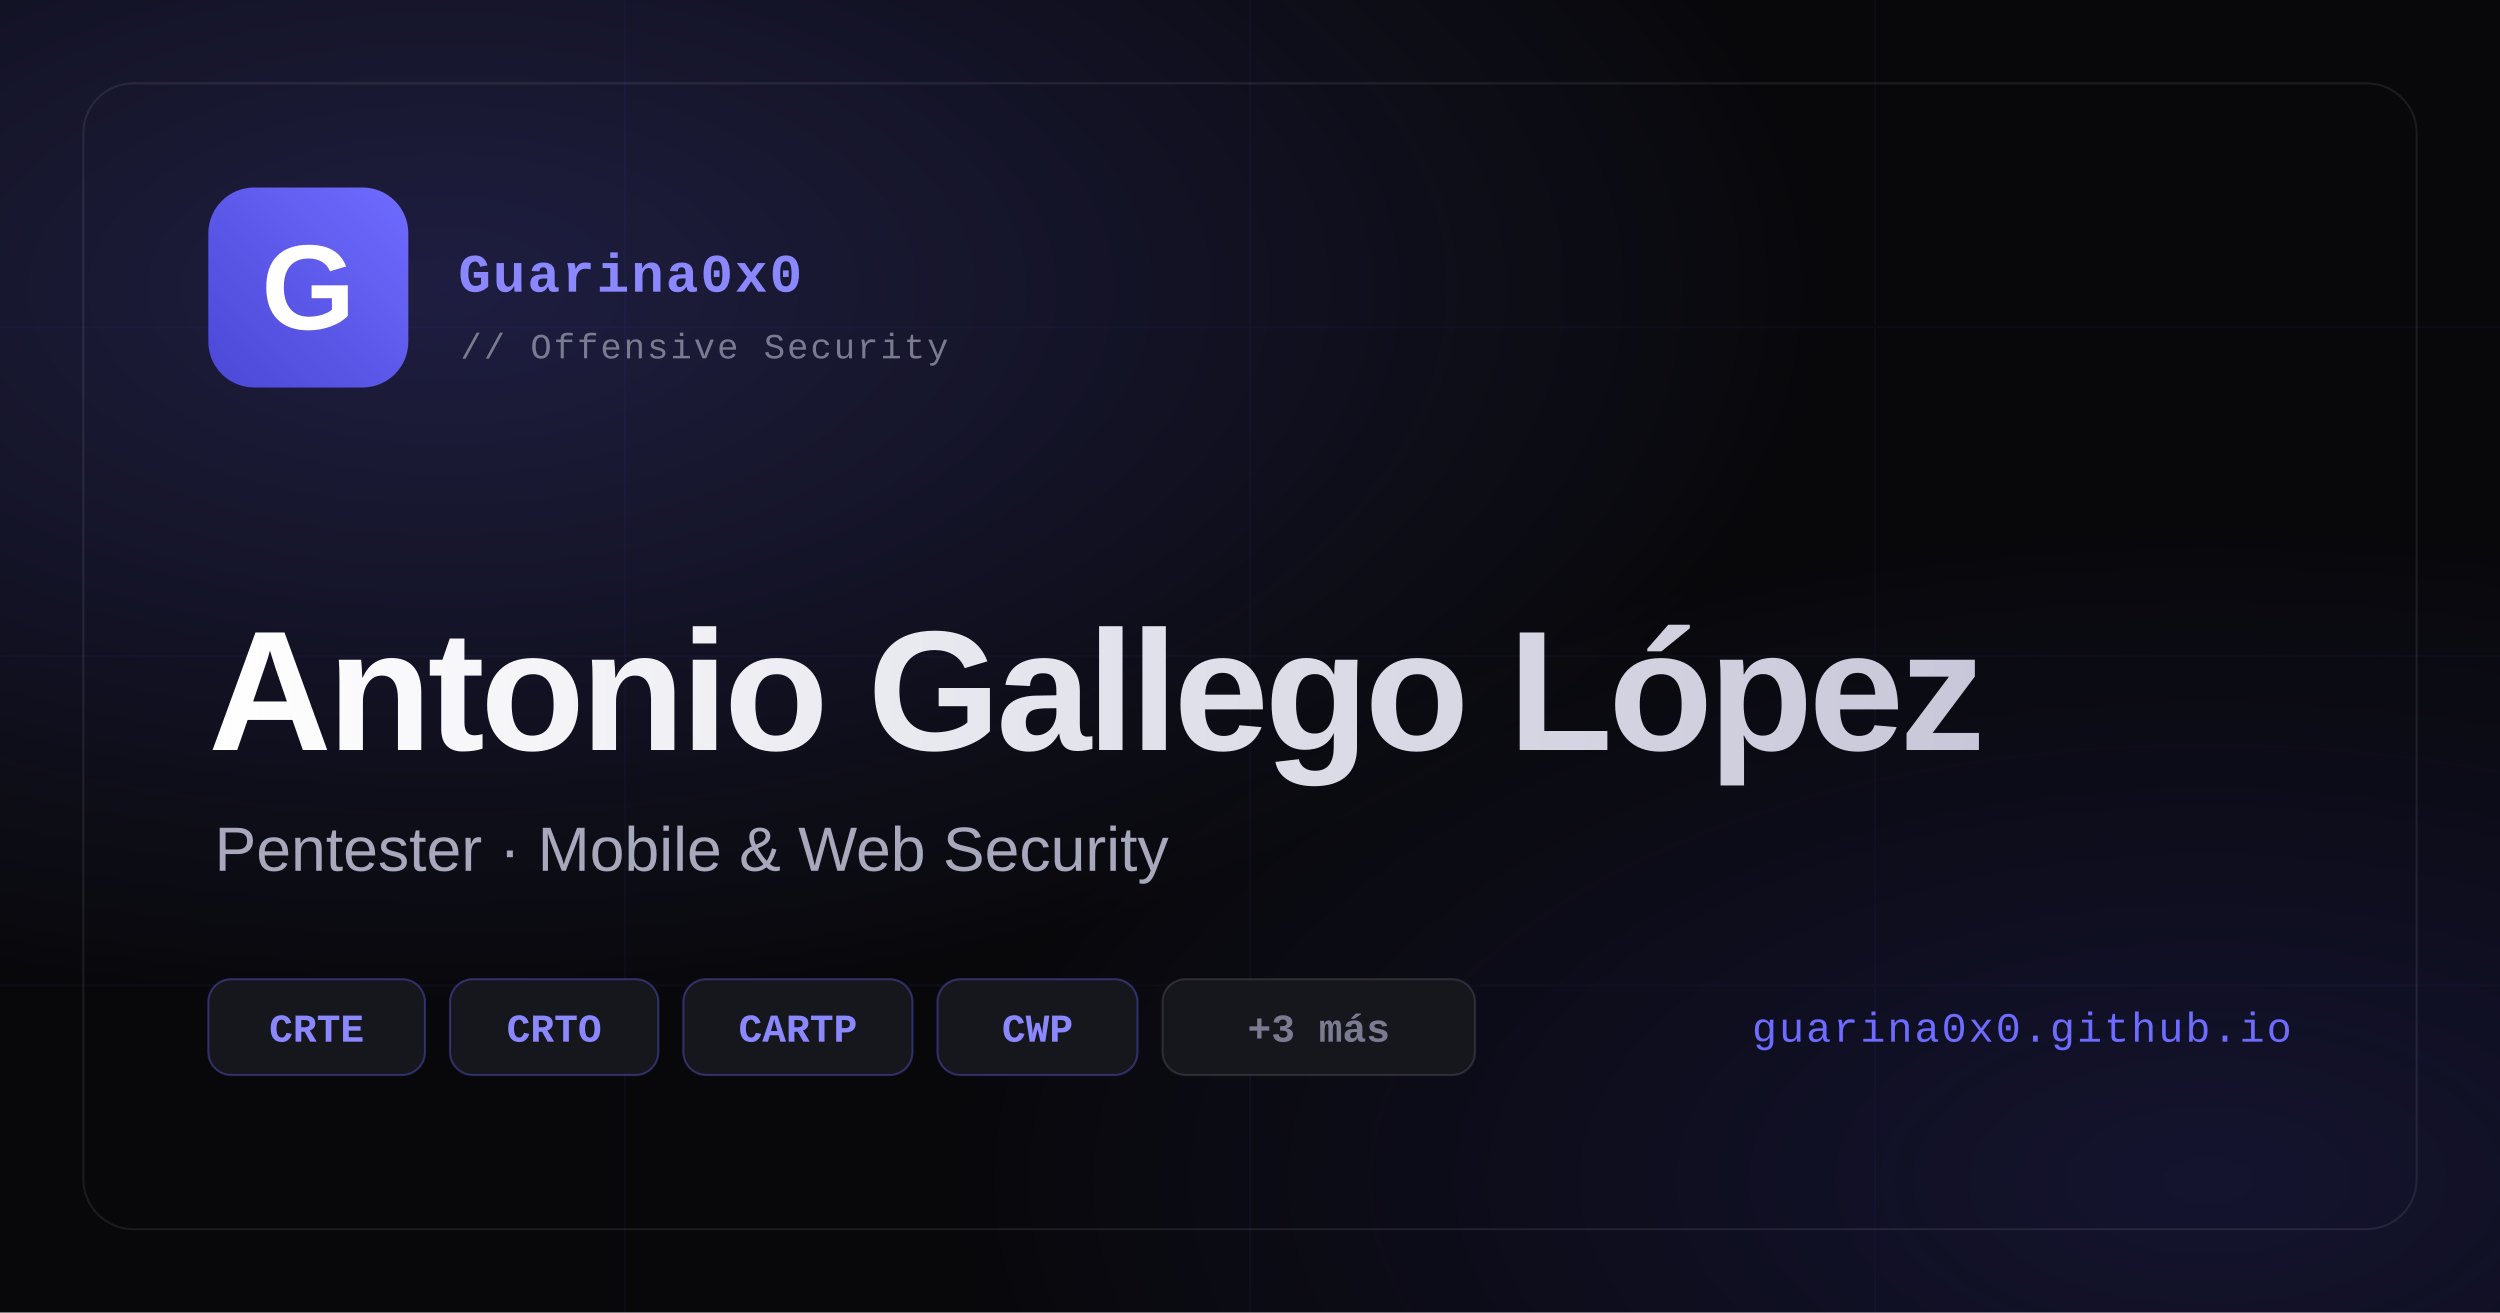
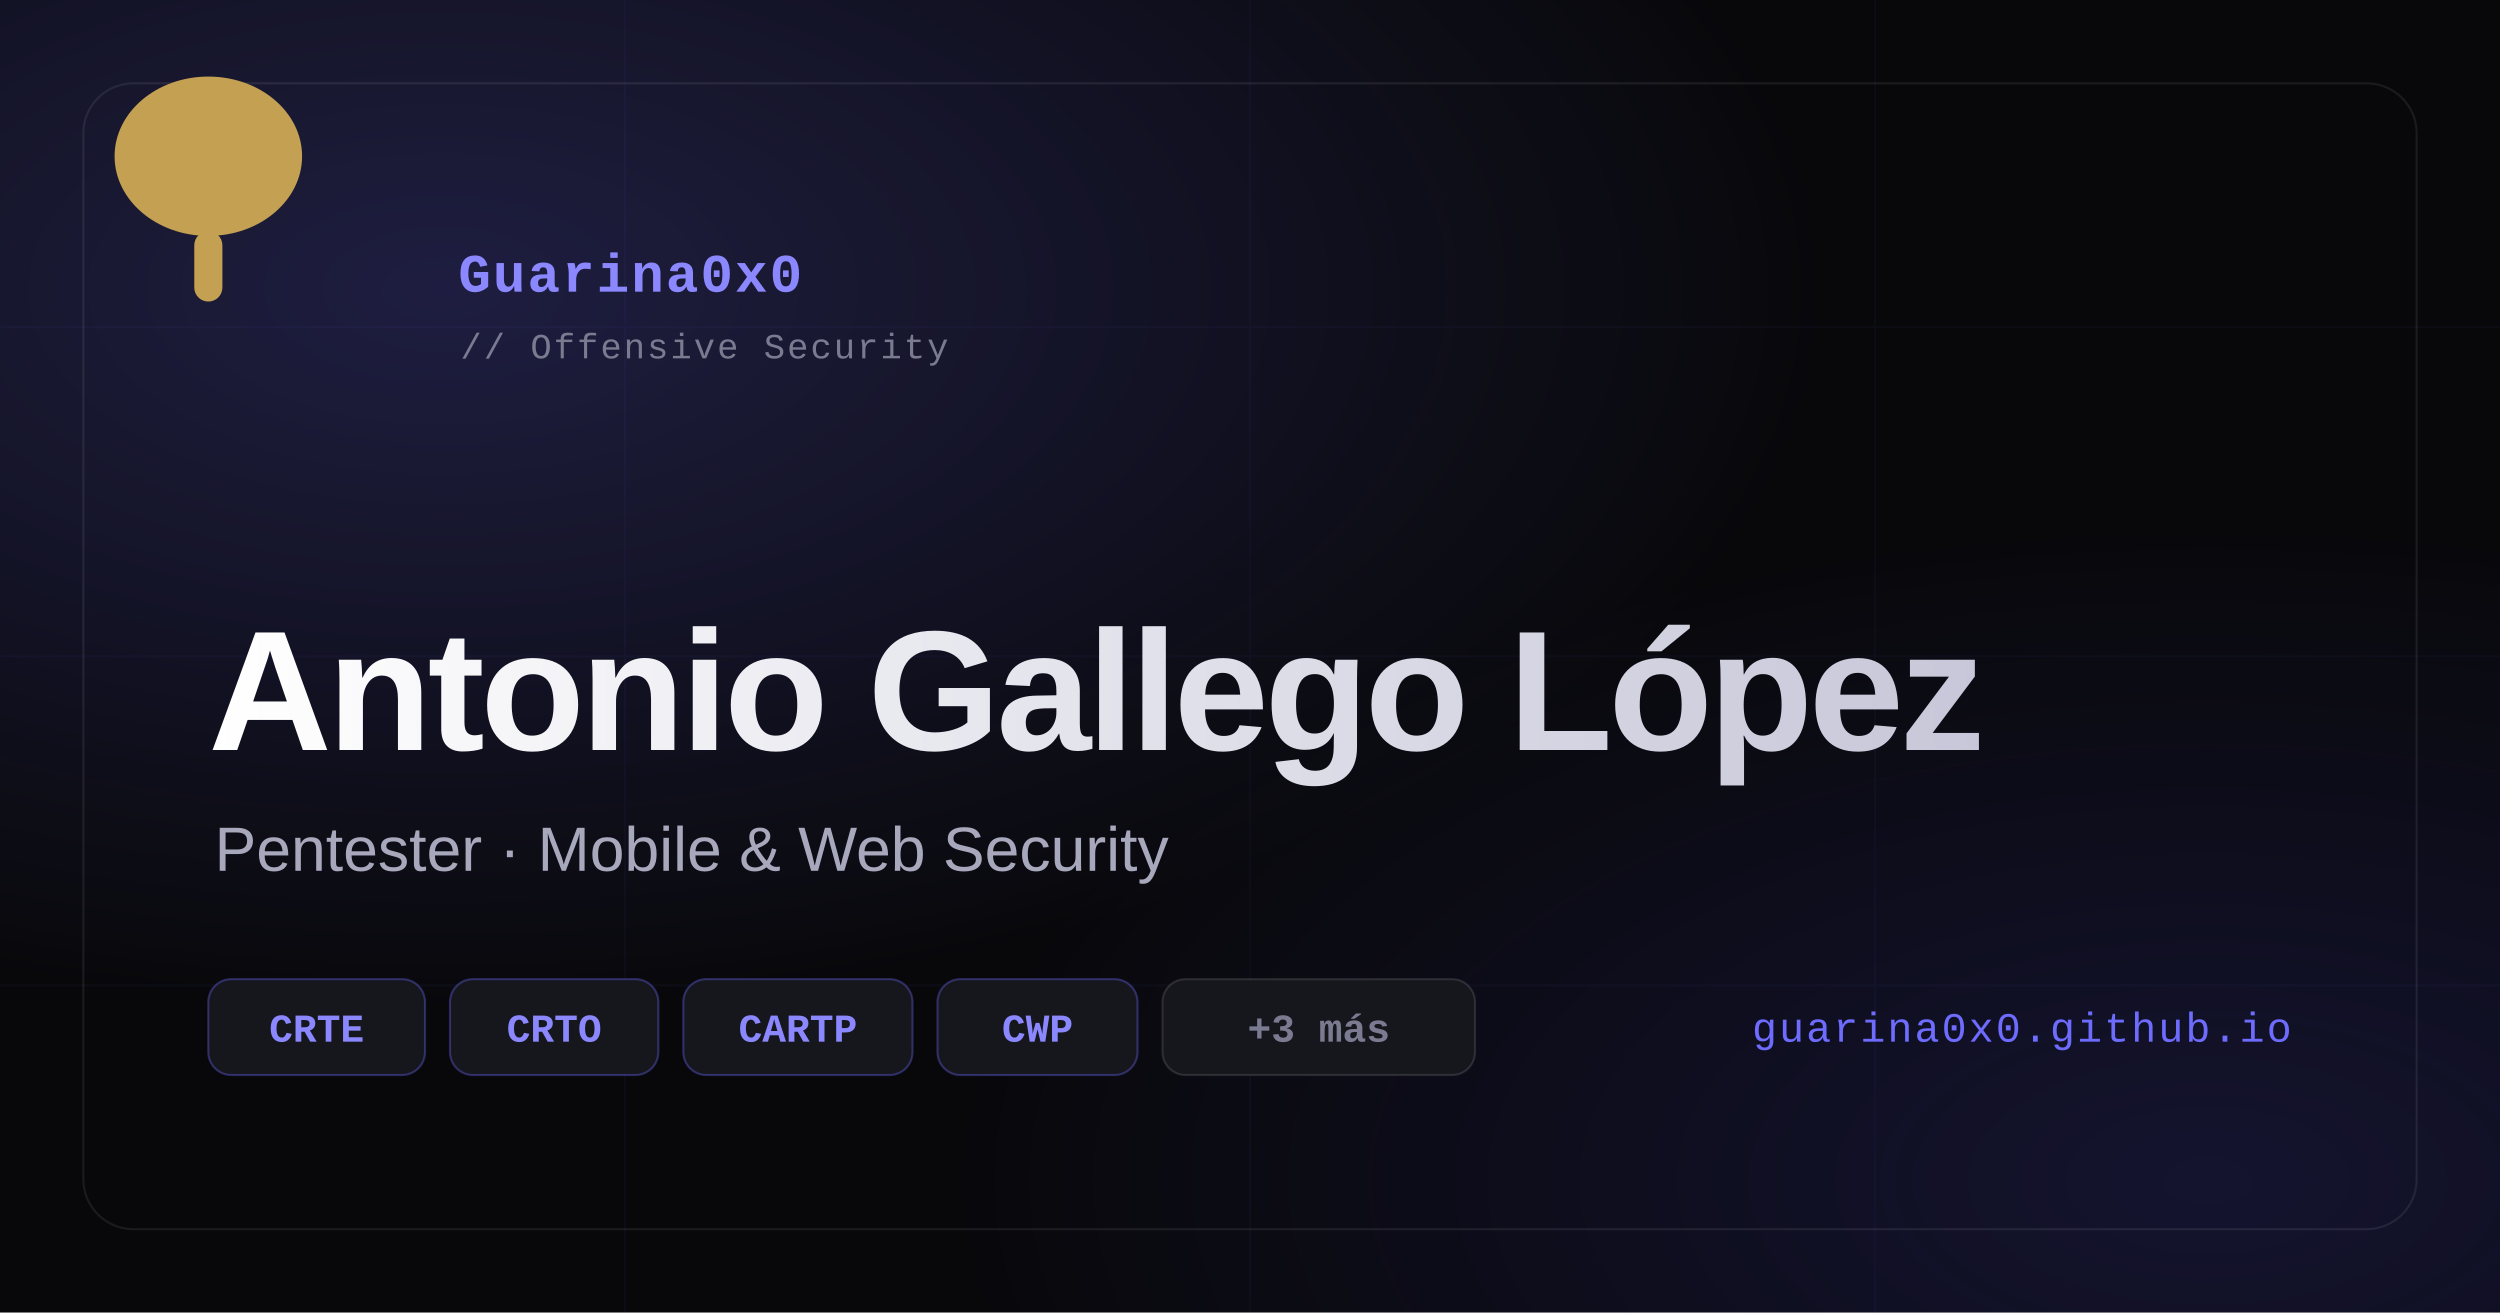
<svg xmlns="http://www.w3.org/2000/svg" width="1200" height="630">
  <defs>
    <linearGradient id="logoGrad" x1="0" y1="1" x2="1" y2="0">
      <stop offset="0%" stop-color="#4b48d6" />
      <stop offset="100%" stop-color="#6e6bff" />
    </linearGradient>
    <radialGradient id="glowA" cx="18%" cy="22%" r="55%">
      <stop offset="0%" stop-color="#6e6bff" stop-opacity="0.22" />
      <stop offset="100%" stop-color="#6e6bff" stop-opacity="0" />
    </radialGradient>
    <radialGradient id="glowB" cx="88%" cy="90%" r="50%">
      <stop offset="0%" stop-color="#4b48d6" stop-opacity="0.18" />
      <stop offset="100%" stop-color="#4b48d6" stop-opacity="0" />
    </radialGradient>
    <linearGradient id="nameGrad" x1="0" y1="0" x2="1" y2="0">
      <stop offset="0%" stop-color="#ffffff" />
      <stop offset="100%" stop-color="#c7c7d9" />
    </linearGradient>
  </defs>
  <rect width="1200" height="630" fill="#08080b" />
  <rect width="1200" height="630" fill="url(#glowA)" />
  <rect width="1200" height="630" fill="url(#glowB)" />
  <g opacity="0.04" stroke="#6e6bff" stroke-width="1">
    <line x1="0" y1="157" x2="1200" y2="157" />
    <line x1="0" y1="315" x2="1200" y2="315" />
    <line x1="0" y1="473" x2="1200" y2="473" />
    <line x1="300" y1="0" x2="300" y2="630" />
    <line x1="600" y1="0" x2="600" y2="630" />
    <line x1="900" y1="0" x2="900" y2="630" />
  </g>
  <rect x="40" y="40" width="1120" height="550" rx="24" fill="none" stroke="#ffffff" stroke-opacity="0.08" stroke-width="1" />
-   <rect x="100" y="90" width="96" height="96" rx="22" fill="url(#logoGrad)" />
-   <text x="148" y="158" font-family="'Helvetica Neue',Arial,sans-serif" font-size="58" font-weight="700" fill="#ffffff" text-anchor="middle">G</text>
+   <g transform="translate(100,75) scale(4.5) translate(-16,-12.5)">
+     <ellipse cx="16" cy="12.5" rx="10" ry="8.5" fill="#c4a052" />
+     <rect x="14.5" y="20.5" width="3" height="7.5" rx="1.5" fill="#c4a052" />
+   </g>
  <text x="220" y="140" font-family="'Courier New',monospace" font-size="26" font-weight="700" fill="#8b88ff" letter-spacing="1">Guarina0x0</text>
  <text x="221" y="172" font-family="'Courier New',monospace" font-size="17" fill="#7a7a90" letter-spacing="1">// Offensive Security</text>
  <text x="100" y="360" font-family="'Helvetica Neue',Arial,sans-serif" font-size="82" font-weight="700" fill="url(#nameGrad)" letter-spacing="-2">Antonio Gallego López</text>
  <text x="103" y="418" font-family="'Helvetica Neue',Arial,sans-serif" font-size="30" font-weight="500" fill="#a8a8bd">Pentester · Mobile &amp; Web Security</text>
  <g font-family="'Courier New',monospace" font-size="19" font-weight="700">
    <rect x="100" y="470" width="104" height="46" rx="11" fill="#16161d" stroke="#6e6bff" stroke-opacity="0.35" />
    <text x="152" y="500" fill="#8b88ff" text-anchor="middle">CRTE</text>
    <rect x="216" y="470" width="100" height="46" rx="11" fill="#16161d" stroke="#6e6bff" stroke-opacity="0.35" />
    <text x="266" y="500" fill="#8b88ff" text-anchor="middle">CRTO</text>
    <rect x="328" y="470" width="110" height="46" rx="11" fill="#16161d" stroke="#6e6bff" stroke-opacity="0.35" />
    <text x="383" y="500" fill="#8b88ff" text-anchor="middle">CARTP</text>
    <rect x="450" y="470" width="96" height="46" rx="11" fill="#16161d" stroke="#6e6bff" stroke-opacity="0.35" />
    <text x="498" y="500" fill="#8b88ff" text-anchor="middle">CWP</text>
    <rect x="558" y="470" width="150" height="46" rx="11" fill="#16161d" stroke="#ffffff" stroke-opacity="0.12" />
    <text x="633" y="500" fill="#7a7a90" text-anchor="middle">+3 más</text>
  </g>
  <text x="1100" y="500" font-family="'Courier New',monospace" font-size="20" fill="#6e6bff" text-anchor="end" letter-spacing="1">guarina0x0.github.io</text>
</svg>
